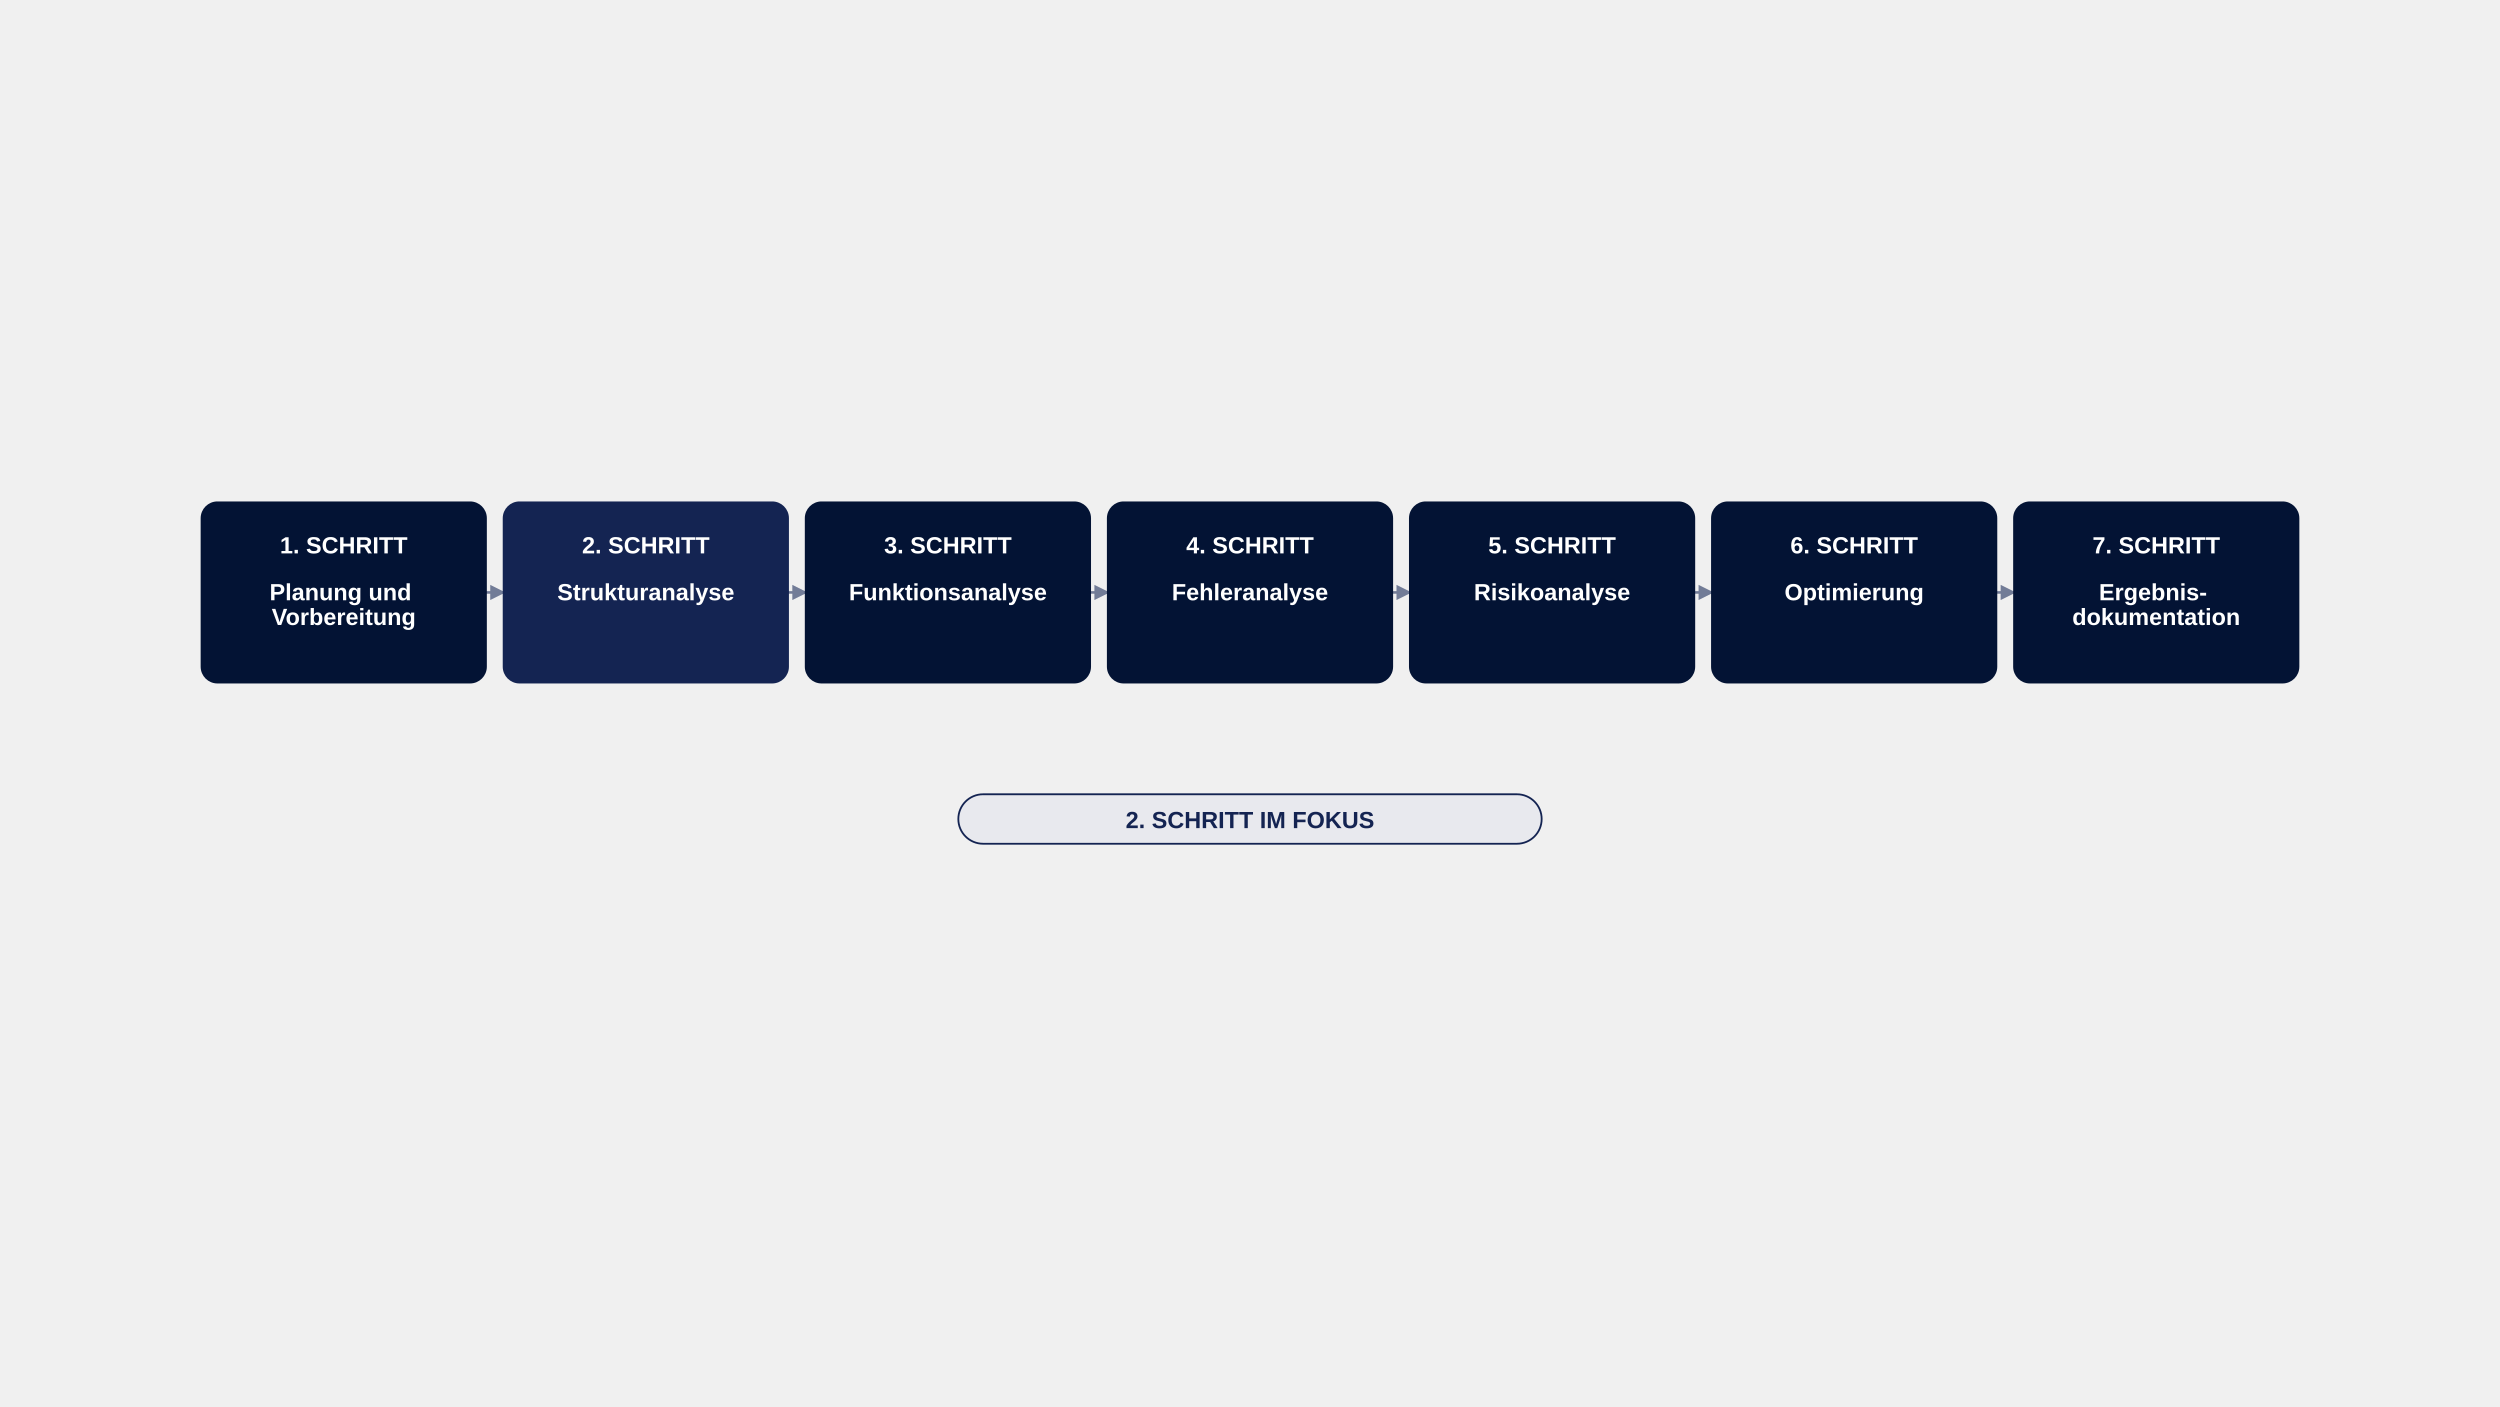
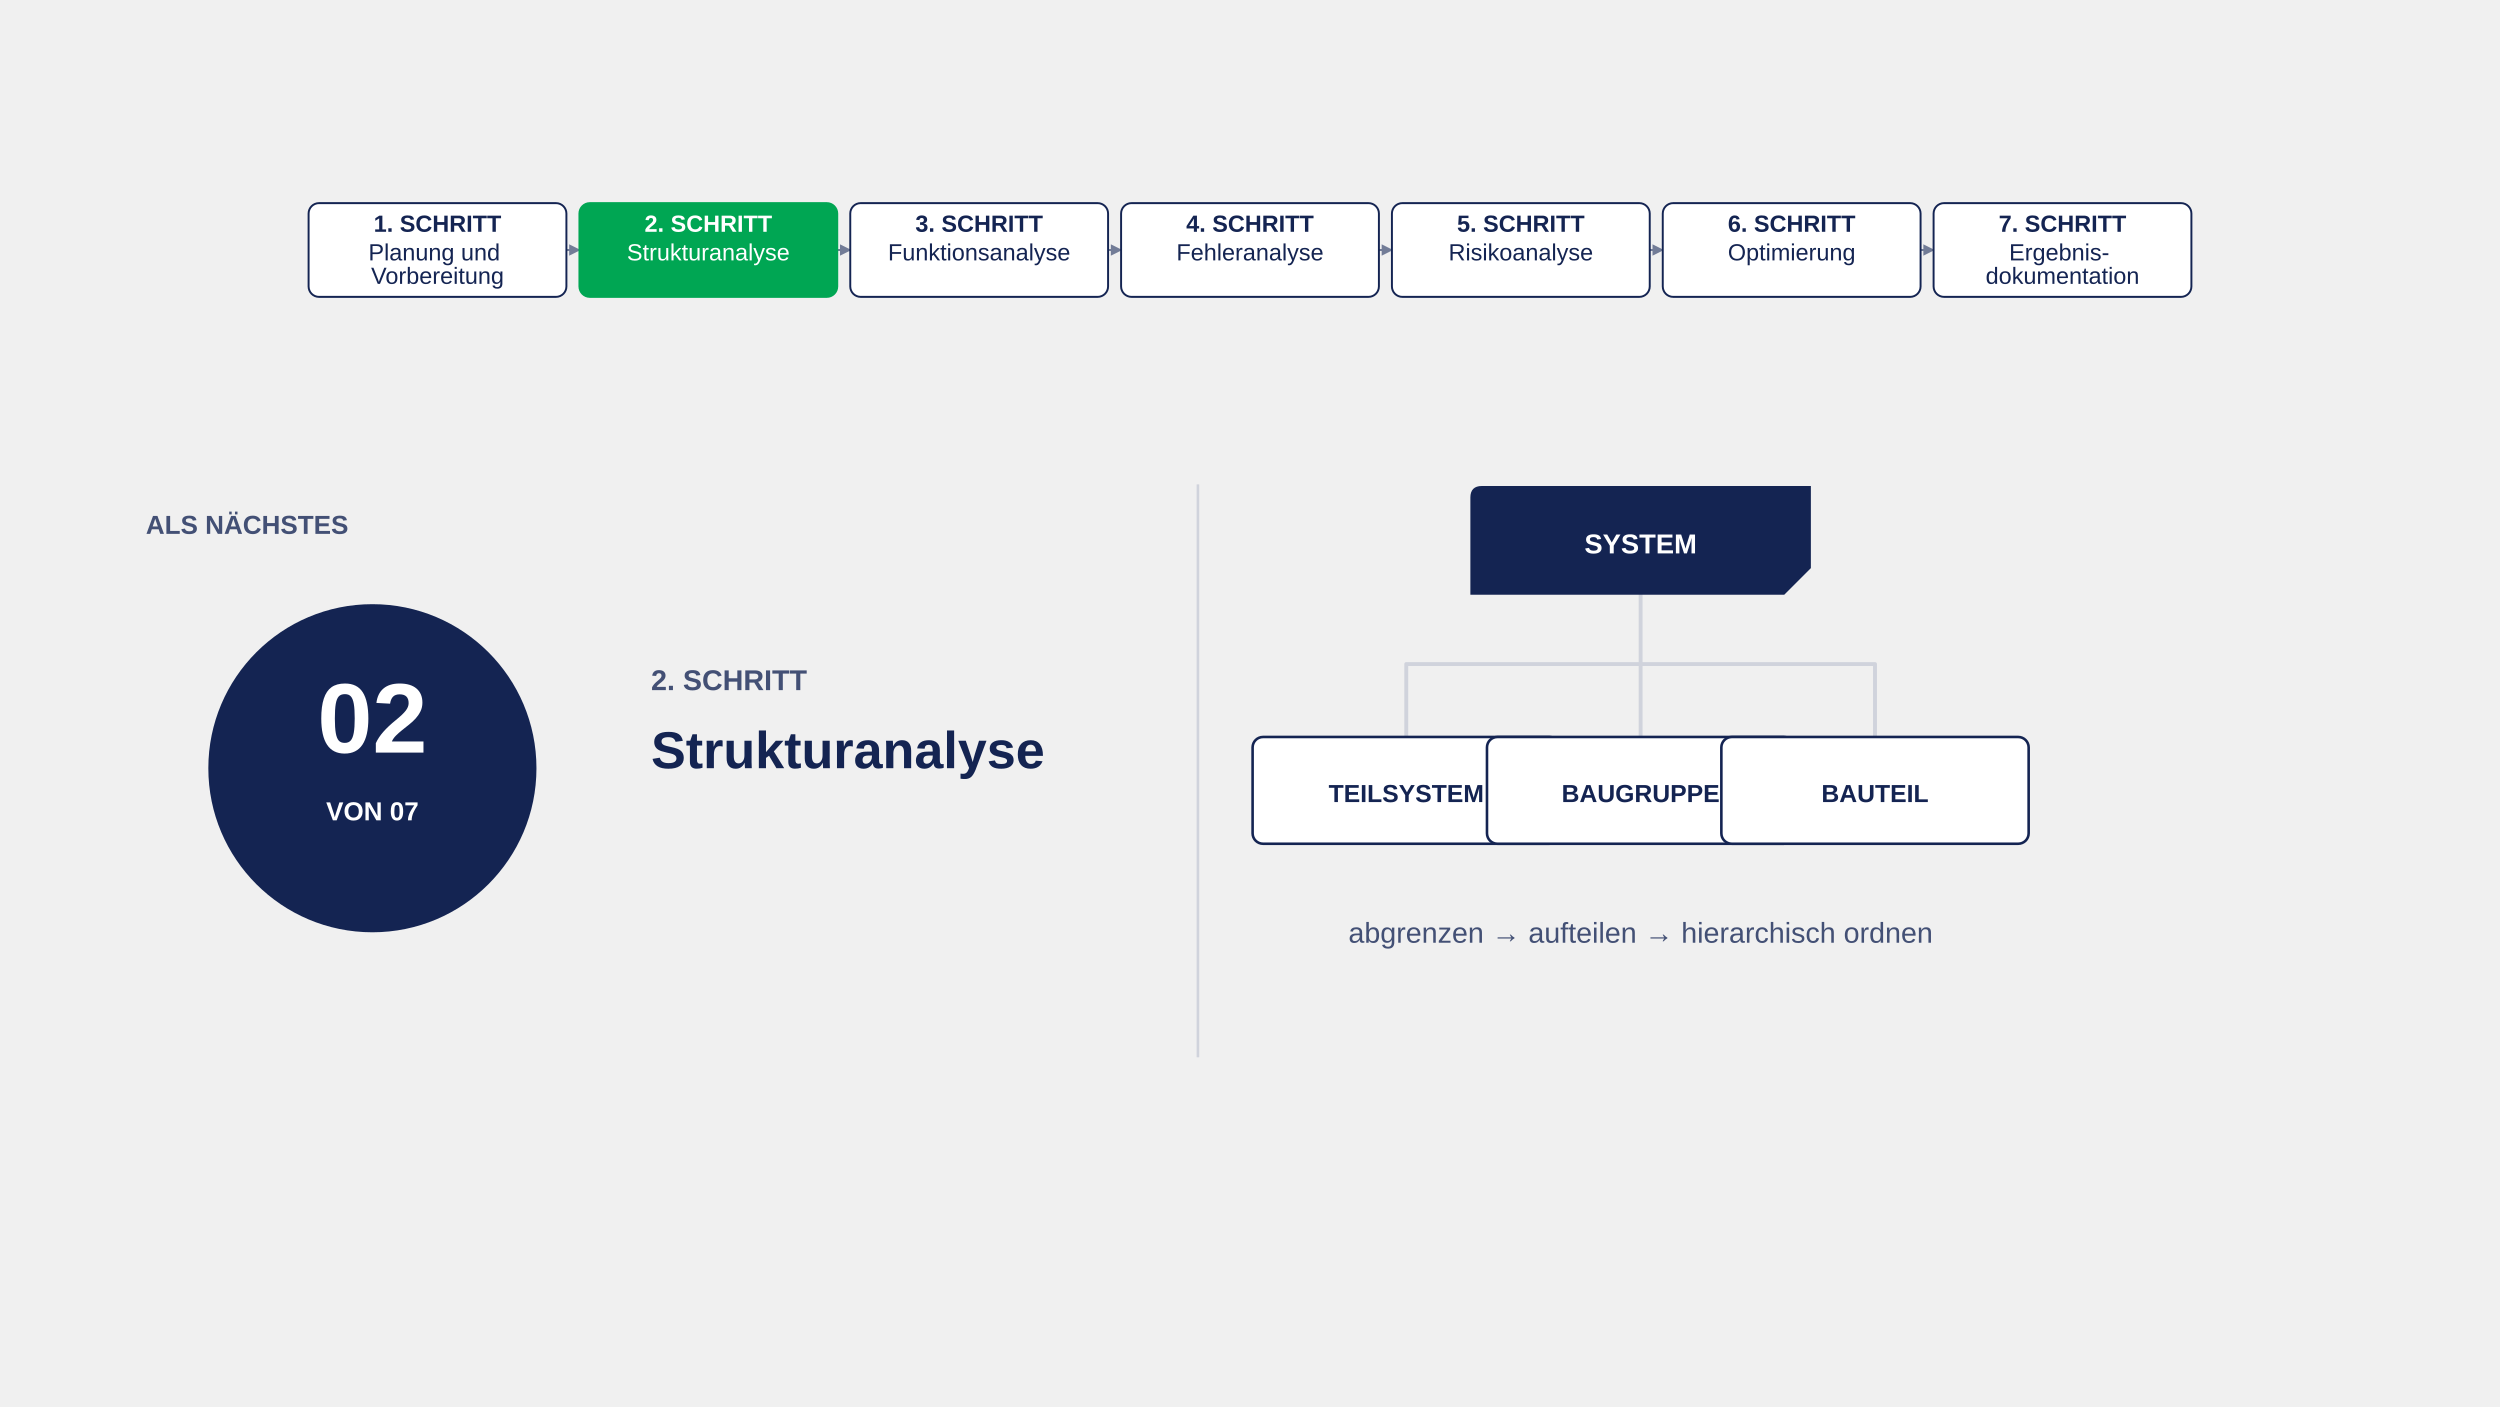
<svg xmlns="http://www.w3.org/2000/svg" width="1920" height="1080" viewBox="0 0 1920 1080" role="img" aria-labelledby="accessible_title accessible_description" data-artifact-scope="content-svg" data-embedding-target="powerpoint-slide" data-scene-id="re2_ch4_step2_bridge" data-brand-profile="reltest-education">
  <defs>
    <marker id="arrow_142452" viewBox="0 0 12 12" refX="10" refY="6" markerWidth="7" markerHeight="7" orient="auto-start-reverse">
      <path d="M1 1L11 6L1 11Z" fill="#142452" />
    </marker>
-     <marker id="arrow_031334" viewBox="0 0 12 12" refX="10" refY="6" markerWidth="7" markerHeight="7" orient="auto-start-reverse">
-       <path d="M1 1L11 6L1 11Z" fill="#031334" />
-     </marker>
    <marker id="arrow_727C97" viewBox="0 0 12 12" refX="10" refY="6" markerWidth="7" markerHeight="7" orient="auto-start-reverse">
      <path d="M1 1L11 6L1 11Z" fill="#727C97" />
+     </marker>
+     <marker id="arrow_435075" viewBox="0 0 12 12" refX="10" refY="6" markerWidth="7" markerHeight="7" orient="auto-start-reverse">
+       <path d="M1 1L11 6L1 11Z" fill="#435075" />
+     </marker>
+     <marker id="arrow_D0D3DC" viewBox="0 0 12 12" refX="10" refY="6" markerWidth="7" markerHeight="7" orient="auto-start-reverse">
+       <path d="M1 1L11 6L1 11Z" fill="#D0D3DC" />
+     </marker>
+     <marker id="arrow_00A653" viewBox="0 0 12 12" refX="10" refY="6" markerWidth="7" markerHeight="7" orient="auto-start-reverse">
+       <path d="M1 1L11 6L1 11Z" fill="#00A653" />
    </marker>
  </defs>
  <style>text{font-family:"Archivo", Arial, Helvetica, sans-serif;letter-spacing:0}</style>
  <g id="scene_content" data-qc-group="scene_content" data-qc-layer="content">
    <g data-source-evidence="source_slide" data-source-reference="Quellfolie 78: 7 Schritte der FMEA &amp; 1. Schritt Planung und Vorbereitung">
      <g id="s78_process">
-         <path data-role="connector" d="M 373 455 L 387 455" fill="none" stroke="#727C97" stroke-width="2" stroke-linecap="round" marker-end="url(#arrow_727C97)" />
-         <path data-role="connector" d="M 605 455 L 619 455" fill="none" stroke="#727C97" stroke-width="2" stroke-linecap="round" marker-end="url(#arrow_727C97)" />
-         <path data-role="connector" d="M 837 455 L 851 455" fill="none" stroke="#727C97" stroke-width="2" stroke-linecap="round" marker-end="url(#arrow_727C97)" />
-         <path data-role="connector" d="M 1069 455 L 1083 455" fill="none" stroke="#727C97" stroke-width="2" stroke-linecap="round" marker-end="url(#arrow_727C97)" />
-         <path data-role="connector" d="M 1301 455 L 1315 455" fill="none" stroke="#727C97" stroke-width="2" stroke-linecap="round" marker-end="url(#arrow_727C97)" />
-         <path data-role="connector" d="M 1533 455 L 1547 455" fill="none" stroke="#727C97" stroke-width="2" stroke-linecap="round" marker-end="url(#arrow_727C97)" />
-         <rect data-qc-allow-overlap="true" x="155" y="386" width="218" height="138" rx="12" fill="#031334" stroke="#031334" stroke-width="1.8" />
-         <text data-qc-role="text" data-qc-layer="text" data-qc-allow-overlap="true" x="264" y="425" font-size="18" font-weight="820" fill="#FFFFFF" text-anchor="middle" data-qc-padding="0">1. SCHRITT</text>
-         <text data-qc-role="text" data-qc-layer="text" data-qc-allow-overlap="true" x="264" y="461" font-size="18" font-weight="720" fill="#FFFFFF" text-anchor="middle" data-qc-padding="0">
-           <tspan data-qc-role="text" data-qc-layer="text" data-qc-allow-overlap="true" x="264" dy="0">Planung und</tspan>
-           <tspan data-qc-role="text" data-qc-layer="text" data-qc-allow-overlap="true" x="264" dy="19">Vorbereitung</tspan>
+         <path data-role="connector" d="M 435 192 L 445 192" fill="none" stroke="#727C97" stroke-width="1.5" stroke-linecap="round" marker-end="url(#arrow_727C97)" />
+         <path data-role="connector" d="M 643 192 L 653 192" fill="none" stroke="#727C97" stroke-width="1.5" stroke-linecap="round" marker-end="url(#arrow_727C97)" />
+         <path data-role="connector" d="M 851 192 L 861 192" fill="none" stroke="#727C97" stroke-width="1.5" stroke-linecap="round" marker-end="url(#arrow_727C97)" />
+         <path data-role="connector" d="M 1059 192 L 1069 192" fill="none" stroke="#727C97" stroke-width="1.5" stroke-linecap="round" marker-end="url(#arrow_727C97)" />
+         <path data-role="connector" d="M 1267 192 L 1277 192" fill="none" stroke="#727C97" stroke-width="1.5" stroke-linecap="round" marker-end="url(#arrow_727C97)" />
+         <path data-role="connector" d="M 1475 192 L 1485 192" fill="none" stroke="#727C97" stroke-width="1.5" stroke-linecap="round" marker-end="url(#arrow_727C97)" />
+         <rect data-qc-allow-overlap="true" x="237" y="156" width="198" height="72" rx="8" fill="#FFFFFF" stroke="#142452" stroke-width="1.5" />
+         <text x="336" y="178" font-size="18" font-weight="600" fill="#142452" text-anchor="middle" data-qc-role="annotation" data-qc-layer="text" data-qc-padding="0">1. SCHRITT</text>
+         <text x="336" y="200" font-size="18" font-weight="500" fill="#142452" text-anchor="middle" data-qc-role="annotation" data-qc-layer="text" data-qc-padding="0">
+           <tspan data-qc-role="text" data-qc-layer="text" data-qc-allow-overlap="true" x="336" dy="0">Planung und</tspan>
+           <tspan data-qc-role="text" data-qc-layer="text" data-qc-allow-overlap="true" x="336" dy="18">Vorbereitung</tspan>
        </text>
-         <rect data-qc-allow-overlap="true" x="387" y="386" width="218" height="138" rx="12" fill="#142452" stroke="#142452" stroke-width="1.8" />
-         <text data-qc-role="text" data-qc-layer="text" data-qc-allow-overlap="true" x="496" y="425" font-size="18" font-weight="820" fill="#FFFFFF" text-anchor="middle" data-qc-padding="0">2. SCHRITT</text>
-         <text data-qc-role="text" data-qc-layer="text" data-qc-allow-overlap="true" x="496" y="461" font-size="18" font-weight="720" fill="#FFFFFF" text-anchor="middle" data-qc-padding="0">
-           <tspan data-qc-role="text" data-qc-layer="text" data-qc-allow-overlap="true" x="496" dy="0">Strukturanalyse</tspan>
+         <rect data-qc-allow-overlap="true" x="445" y="156" width="198" height="72" rx="8" fill="#00A653" stroke="#00A653" stroke-width="1.5" />
+         <text x="544" y="178" font-size="18" font-weight="600" fill="#FFFFFF" text-anchor="middle" data-qc-role="annotation" data-qc-layer="text" data-qc-padding="0">2. SCHRITT</text>
+         <text x="544" y="200" font-size="18" font-weight="500" fill="#FFFFFF" text-anchor="middle" data-qc-role="annotation" data-qc-layer="text" data-qc-padding="0">
+           <tspan data-qc-role="text" data-qc-layer="text" data-qc-allow-overlap="true" x="544" dy="0">Strukturanalyse</tspan>
        </text>
-         <rect data-qc-allow-overlap="true" x="619" y="386" width="218" height="138" rx="12" fill="#031334" stroke="#031334" stroke-width="1.8" />
-         <text data-qc-role="text" data-qc-layer="text" data-qc-allow-overlap="true" x="728" y="425" font-size="18" font-weight="820" fill="#FFFFFF" text-anchor="middle" data-qc-padding="0">3. SCHRITT</text>
-         <text data-qc-role="text" data-qc-layer="text" data-qc-allow-overlap="true" x="728" y="461" font-size="18" font-weight="720" fill="#FFFFFF" text-anchor="middle" data-qc-padding="0">
-           <tspan data-qc-role="text" data-qc-layer="text" data-qc-allow-overlap="true" x="728" dy="0">Funktionsanalyse</tspan>
+         <rect data-qc-allow-overlap="true" x="653" y="156" width="198" height="72" rx="8" fill="#FFFFFF" stroke="#142452" stroke-width="1.5" />
+         <text x="752" y="178" font-size="18" font-weight="600" fill="#142452" text-anchor="middle" data-qc-role="annotation" data-qc-layer="text" data-qc-padding="0">3. SCHRITT</text>
+         <text x="752" y="200" font-size="18" font-weight="500" fill="#142452" text-anchor="middle" data-qc-role="annotation" data-qc-layer="text" data-qc-padding="0">
+           <tspan data-qc-role="text" data-qc-layer="text" data-qc-allow-overlap="true" x="752" dy="0">Funktionsanalyse</tspan>
        </text>
-         <rect data-qc-allow-overlap="true" x="851" y="386" width="218" height="138" rx="12" fill="#031334" stroke="#031334" stroke-width="1.8" />
-         <text data-qc-role="text" data-qc-layer="text" data-qc-allow-overlap="true" x="960" y="425" font-size="18" font-weight="820" fill="#FFFFFF" text-anchor="middle" data-qc-padding="0">4. SCHRITT</text>
-         <text data-qc-role="text" data-qc-layer="text" data-qc-allow-overlap="true" x="960" y="461" font-size="18" font-weight="720" fill="#FFFFFF" text-anchor="middle" data-qc-padding="0">
+         <rect data-qc-allow-overlap="true" x="861" y="156" width="198" height="72" rx="8" fill="#FFFFFF" stroke="#142452" stroke-width="1.5" />
+         <text x="960" y="178" font-size="18" font-weight="600" fill="#142452" text-anchor="middle" data-qc-role="annotation" data-qc-layer="text" data-qc-padding="0">4. SCHRITT</text>
+         <text x="960" y="200" font-size="18" font-weight="500" fill="#142452" text-anchor="middle" data-qc-role="annotation" data-qc-layer="text" data-qc-padding="0">
          <tspan data-qc-role="text" data-qc-layer="text" data-qc-allow-overlap="true" x="960" dy="0">Fehleranalyse</tspan>
        </text>
-         <rect data-qc-allow-overlap="true" x="1083" y="386" width="218" height="138" rx="12" fill="#031334" stroke="#031334" stroke-width="1.8" />
-         <text data-qc-role="text" data-qc-layer="text" data-qc-allow-overlap="true" x="1192" y="425" font-size="18" font-weight="820" fill="#FFFFFF" text-anchor="middle" data-qc-padding="0">5. SCHRITT</text>
-         <text data-qc-role="text" data-qc-layer="text" data-qc-allow-overlap="true" x="1192" y="461" font-size="18" font-weight="720" fill="#FFFFFF" text-anchor="middle" data-qc-padding="0">
-           <tspan data-qc-role="text" data-qc-layer="text" data-qc-allow-overlap="true" x="1192" dy="0">Risikoanalyse</tspan>
+         <rect data-qc-allow-overlap="true" x="1069" y="156" width="198" height="72" rx="8" fill="#FFFFFF" stroke="#142452" stroke-width="1.5" />
+         <text x="1168" y="178" font-size="18" font-weight="600" fill="#142452" text-anchor="middle" data-qc-role="annotation" data-qc-layer="text" data-qc-padding="0">5. SCHRITT</text>
+         <text x="1168" y="200" font-size="18" font-weight="500" fill="#142452" text-anchor="middle" data-qc-role="annotation" data-qc-layer="text" data-qc-padding="0">
+           <tspan data-qc-role="text" data-qc-layer="text" data-qc-allow-overlap="true" x="1168" dy="0">Risikoanalyse</tspan>
        </text>
-         <rect data-qc-allow-overlap="true" x="1315" y="386" width="218" height="138" rx="12" fill="#031334" stroke="#031334" stroke-width="1.8" />
-         <text data-qc-role="text" data-qc-layer="text" data-qc-allow-overlap="true" x="1424" y="425" font-size="18" font-weight="820" fill="#FFFFFF" text-anchor="middle" data-qc-padding="0">6. SCHRITT</text>
-         <text data-qc-role="text" data-qc-layer="text" data-qc-allow-overlap="true" x="1424" y="461" font-size="18" font-weight="720" fill="#FFFFFF" text-anchor="middle" data-qc-padding="0">
-           <tspan data-qc-role="text" data-qc-layer="text" data-qc-allow-overlap="true" x="1424" dy="0">Optimierung</tspan>
+         <rect data-qc-allow-overlap="true" x="1277" y="156" width="198" height="72" rx="8" fill="#FFFFFF" stroke="#142452" stroke-width="1.5" />
+         <text x="1376" y="178" font-size="18" font-weight="600" fill="#142452" text-anchor="middle" data-qc-role="annotation" data-qc-layer="text" data-qc-padding="0">6. SCHRITT</text>
+         <text x="1376" y="200" font-size="18" font-weight="500" fill="#142452" text-anchor="middle" data-qc-role="annotation" data-qc-layer="text" data-qc-padding="0">
+           <tspan data-qc-role="text" data-qc-layer="text" data-qc-allow-overlap="true" x="1376" dy="0">Optimierung</tspan>
        </text>
-         <rect data-qc-allow-overlap="true" x="1547" y="386" width="218" height="138" rx="12" fill="#031334" stroke="#031334" stroke-width="1.8" />
-         <text data-qc-role="text" data-qc-layer="text" data-qc-allow-overlap="true" x="1656" y="425" font-size="18" font-weight="820" fill="#FFFFFF" text-anchor="middle" data-qc-padding="0">7. SCHRITT</text>
-         <text data-qc-role="text" data-qc-layer="text" data-qc-allow-overlap="true" x="1656" y="461" font-size="18" font-weight="720" fill="#FFFFFF" text-anchor="middle" data-qc-padding="0">
-           <tspan data-qc-role="text" data-qc-layer="text" data-qc-allow-overlap="true" x="1656" dy="0">Ergebnis-</tspan>
-           <tspan data-qc-role="text" data-qc-layer="text" data-qc-allow-overlap="true" x="1656" dy="19">dokumentation</tspan>
+         <rect data-qc-allow-overlap="true" x="1485" y="156" width="198" height="72" rx="8" fill="#FFFFFF" stroke="#142452" stroke-width="1.5" />
+         <text x="1584" y="178" font-size="18" font-weight="600" fill="#142452" text-anchor="middle" data-qc-role="annotation" data-qc-layer="text" data-qc-padding="0">7. SCHRITT</text>
+         <text x="1584" y="200" font-size="18" font-weight="500" fill="#142452" text-anchor="middle" data-qc-role="annotation" data-qc-layer="text" data-qc-padding="0">
+           <tspan data-qc-role="text" data-qc-layer="text" data-qc-allow-overlap="true" x="1584" dy="0">Ergebnis-</tspan>
+           <tspan data-qc-role="text" data-qc-layer="text" data-qc-allow-overlap="true" x="1584" dy="18">dokumentation</tspan>
        </text>
      </g>
-       <rect data-qc-allow-overlap="true" x="736" y="610" width="448" height="38" rx="19" fill="#E8E9EE" stroke="#142452" stroke-width="1.4" />
-       <text data-qc-role="text" data-qc-layer="text" data-qc-allow-overlap="true" x="960" y="636" font-size="18" font-weight="780" fill="#142452" text-anchor="middle" data-qc-padding="0">2. SCHRITT IM FOKUS</text>
+       <g id="s78_focus" data-anim-target="true" data-anim-label="2. Schritt: Strukturanalyse">
+         <text data-qc-role="text" data-qc-layer="text" data-qc-allow-overlap="true" x="112" y="410" font-size="20" font-weight="600" fill="#435075" text-anchor="start" data-qc-padding="0">ALS NÄCHSTES</text>
+         <circle data-qc-allow-overlap="true" cx="286" cy="590" r="126" fill="#142452" />
+         <text data-qc-role="text" data-qc-layer="text" data-qc-allow-overlap="true" x="286" y="578" font-size="76" font-weight="650" fill="#FFFFFF" text-anchor="middle" data-qc-padding="0" style="font-family:Oxanium, Archivo, Arial, sans-serif">02</text>
+         <text data-qc-role="text" data-qc-layer="text" data-qc-allow-overlap="true" x="286" y="630" font-size="20" font-weight="600" fill="#FFFFFF" text-anchor="middle" data-qc-padding="0">VON 07</text>
+         <text data-qc-role="text" data-qc-layer="text" data-qc-allow-overlap="true" x="500" y="530" font-size="22" font-weight="600" fill="#435075" text-anchor="start" data-qc-padding="0">2. SCHRITT</text>
+         <text data-qc-role="text" data-qc-layer="text" data-qc-allow-overlap="true" x="500" y="590" font-size="40" font-weight="650" fill="#142452" text-anchor="start" data-qc-padding="0" style="font-family:Oxanium, Archivo, Arial, sans-serif">Strukturanalyse</text>
+         <path data-role="connector" d="M920 372V812" stroke="#D0D3DC" stroke-width="2" />
+         <path data-role="connector" d="M 1260 456 V 510 H 1080 V 566 M 1260 510 V 566 M 1260 510 H 1440 V 566" fill="none" stroke="#D0D3DC" stroke-width="3" stroke-linecap="round" stroke-linejoin="round" />
+         <path data-qc-allow-overlap="true" fill="#142452" stroke="#142452" stroke-width="1.5" d="M1138 374H1390V436L1370 456H1130V382Q1130 374 1138 374Z" data-design-role="existing-section-surface" />
+         <text data-qc-role="text" data-qc-layer="text" data-qc-allow-overlap="true" x="1260" y="425" font-size="21" font-weight="600" fill="#FFFFFF" text-anchor="middle" data-qc-padding="0">SYSTEM</text>
+         <rect data-qc-allow-overlap="true" x="962" y="566" width="236" height="82" rx="8" fill="#FFFFFF" stroke="#142452" stroke-width="2" />
+         <text data-qc-role="text" data-qc-layer="text" data-qc-allow-overlap="true" x="1080" y="616" font-size="19" font-weight="600" fill="#142452" text-anchor="middle" data-qc-padding="0">TEILSYSTEM</text>
+         <rect data-qc-allow-overlap="true" x="1142" y="566" width="236" height="82" rx="8" fill="#FFFFFF" stroke="#142452" stroke-width="2" />
+         <text data-qc-role="text" data-qc-layer="text" data-qc-allow-overlap="true" x="1260" y="616" font-size="19" font-weight="600" fill="#142452" text-anchor="middle" data-qc-padding="0">BAUGRUPPE</text>
+         <rect data-qc-allow-overlap="true" x="1322" y="566" width="236" height="82" rx="8" fill="#FFFFFF" stroke="#142452" stroke-width="2" />
+         <text data-qc-role="text" data-qc-layer="text" data-qc-allow-overlap="true" x="1440" y="616" font-size="19" font-weight="600" fill="#142452" text-anchor="middle" data-qc-padding="0">BAUTEIL</text>
+         <text data-qc-role="text" data-qc-layer="text" data-qc-allow-overlap="true" x="1260" y="724" font-size="22" font-weight="500" fill="#435075" text-anchor="middle" data-qc-padding="0">abgrenzen  →  aufteilen  →  hierarchisch ordnen</text>
+       </g>
    </g>
  </g>
</svg>
